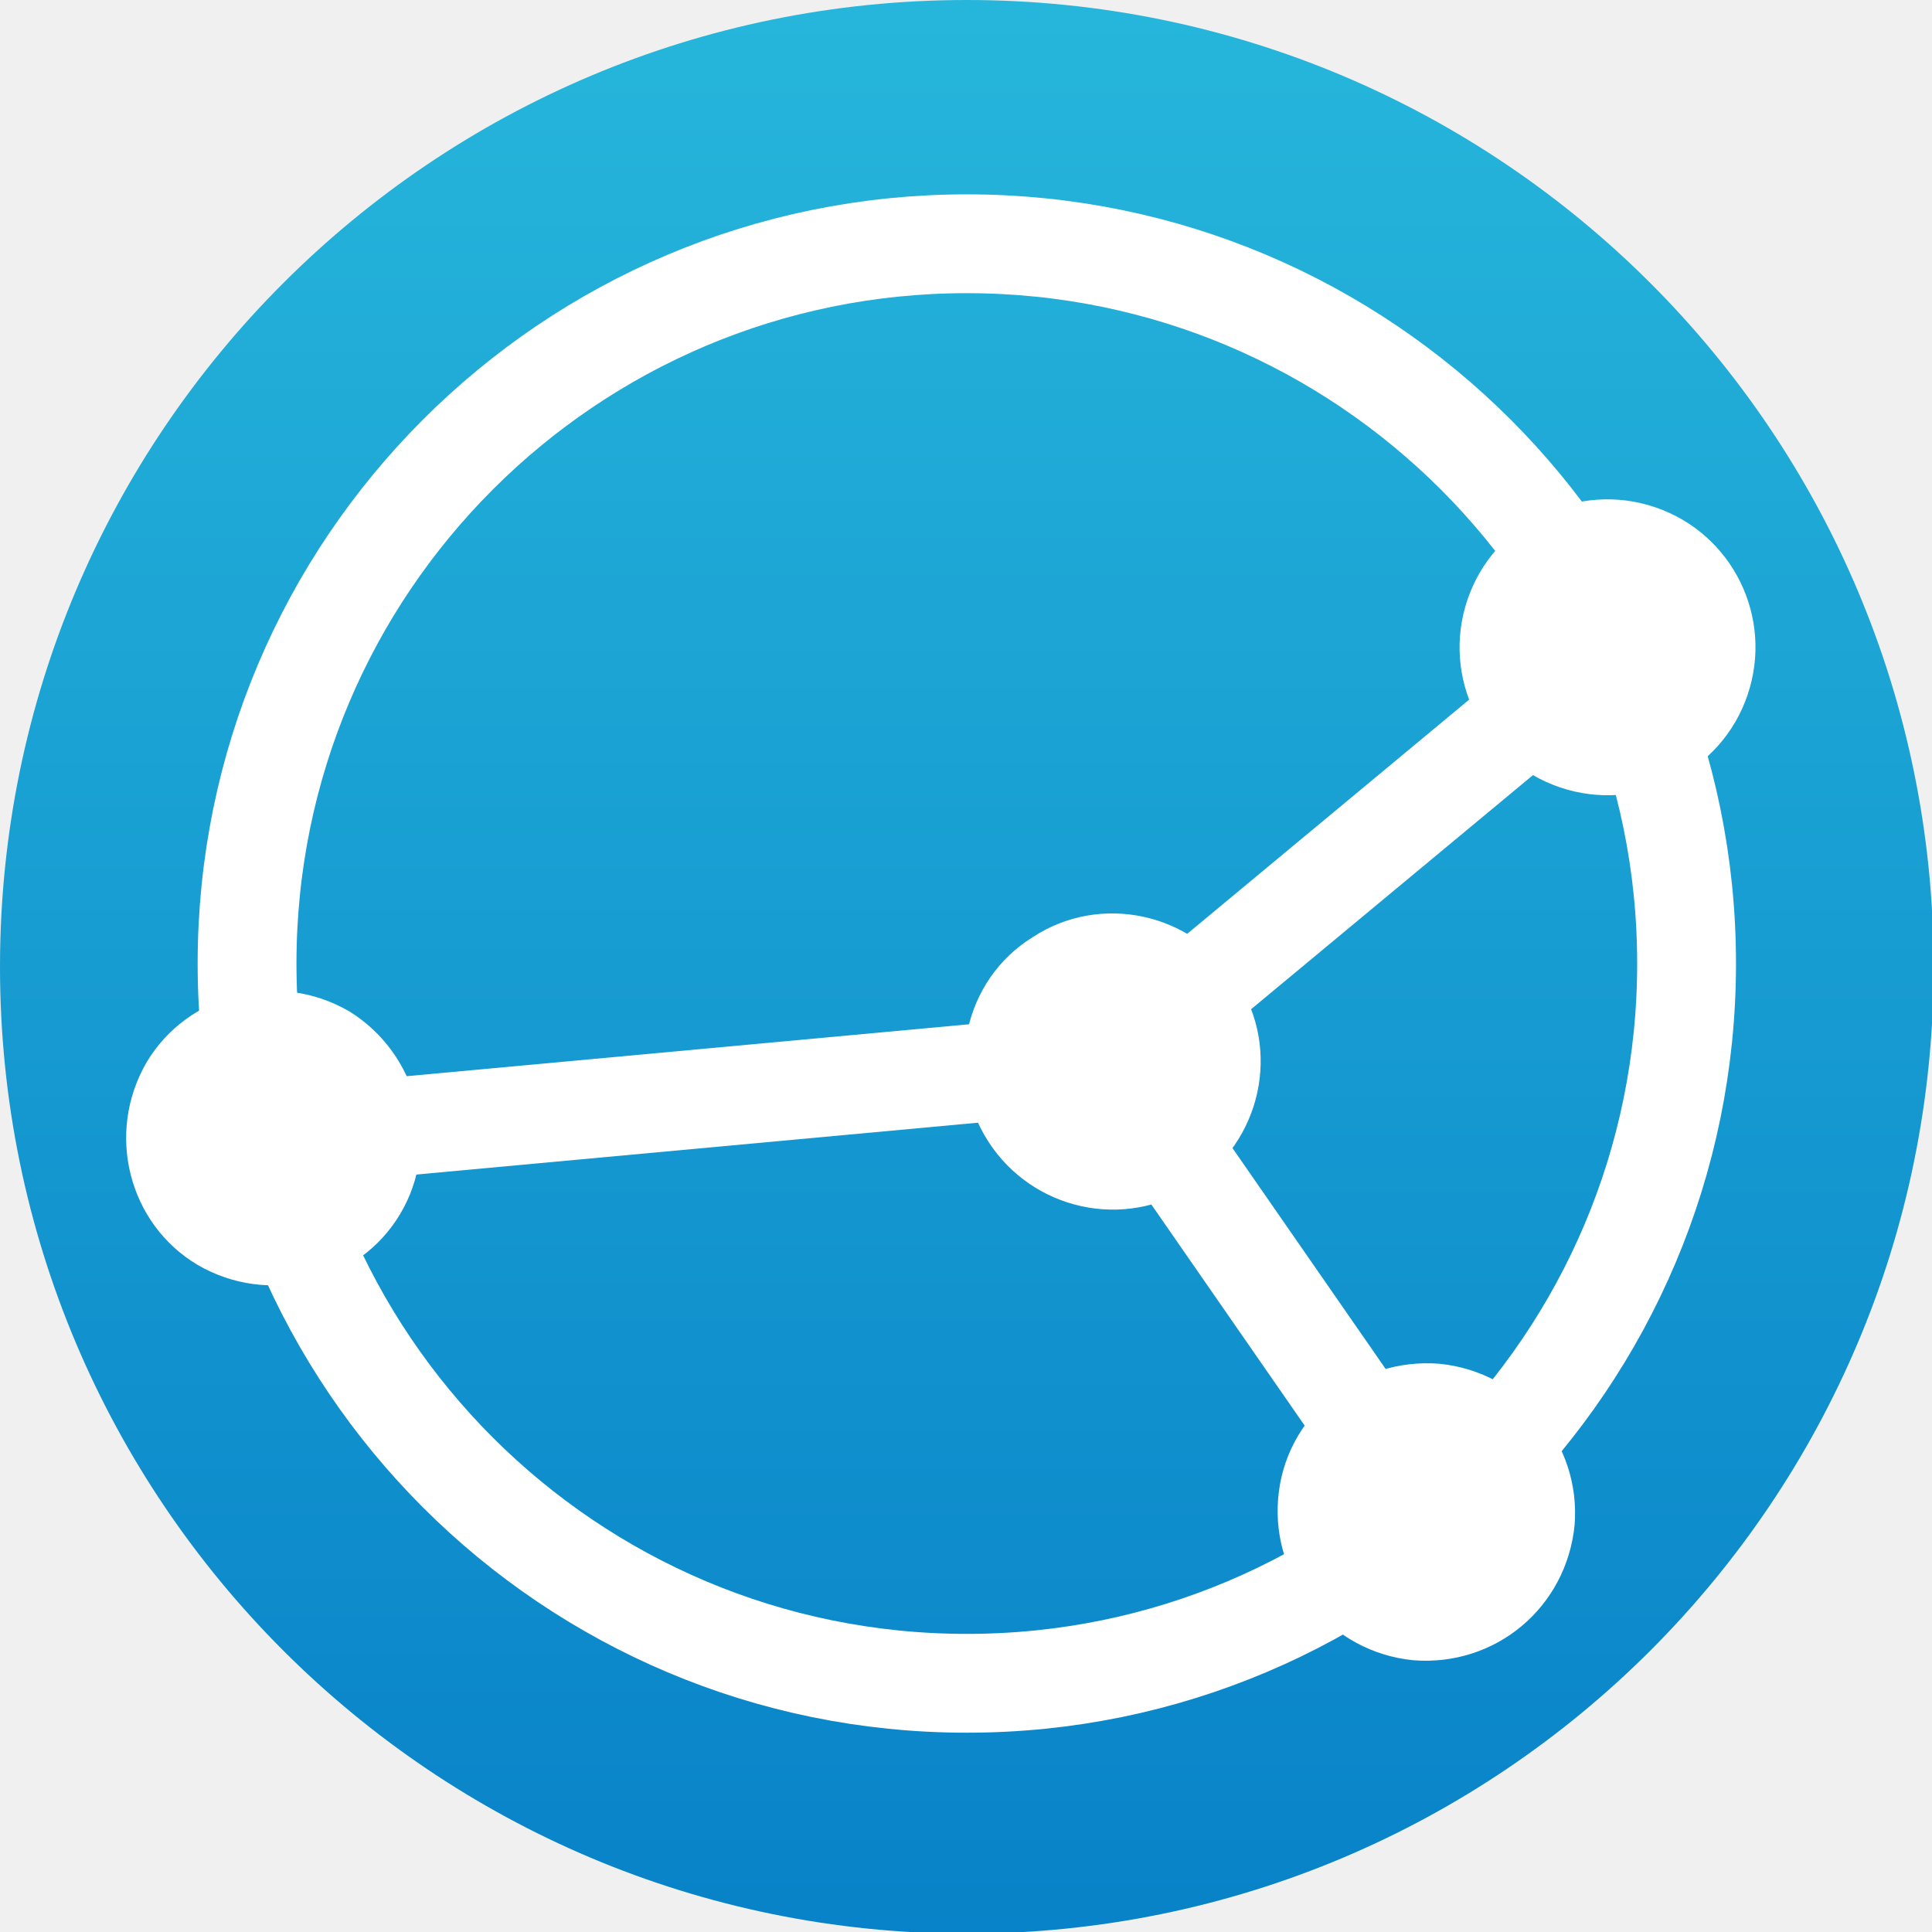
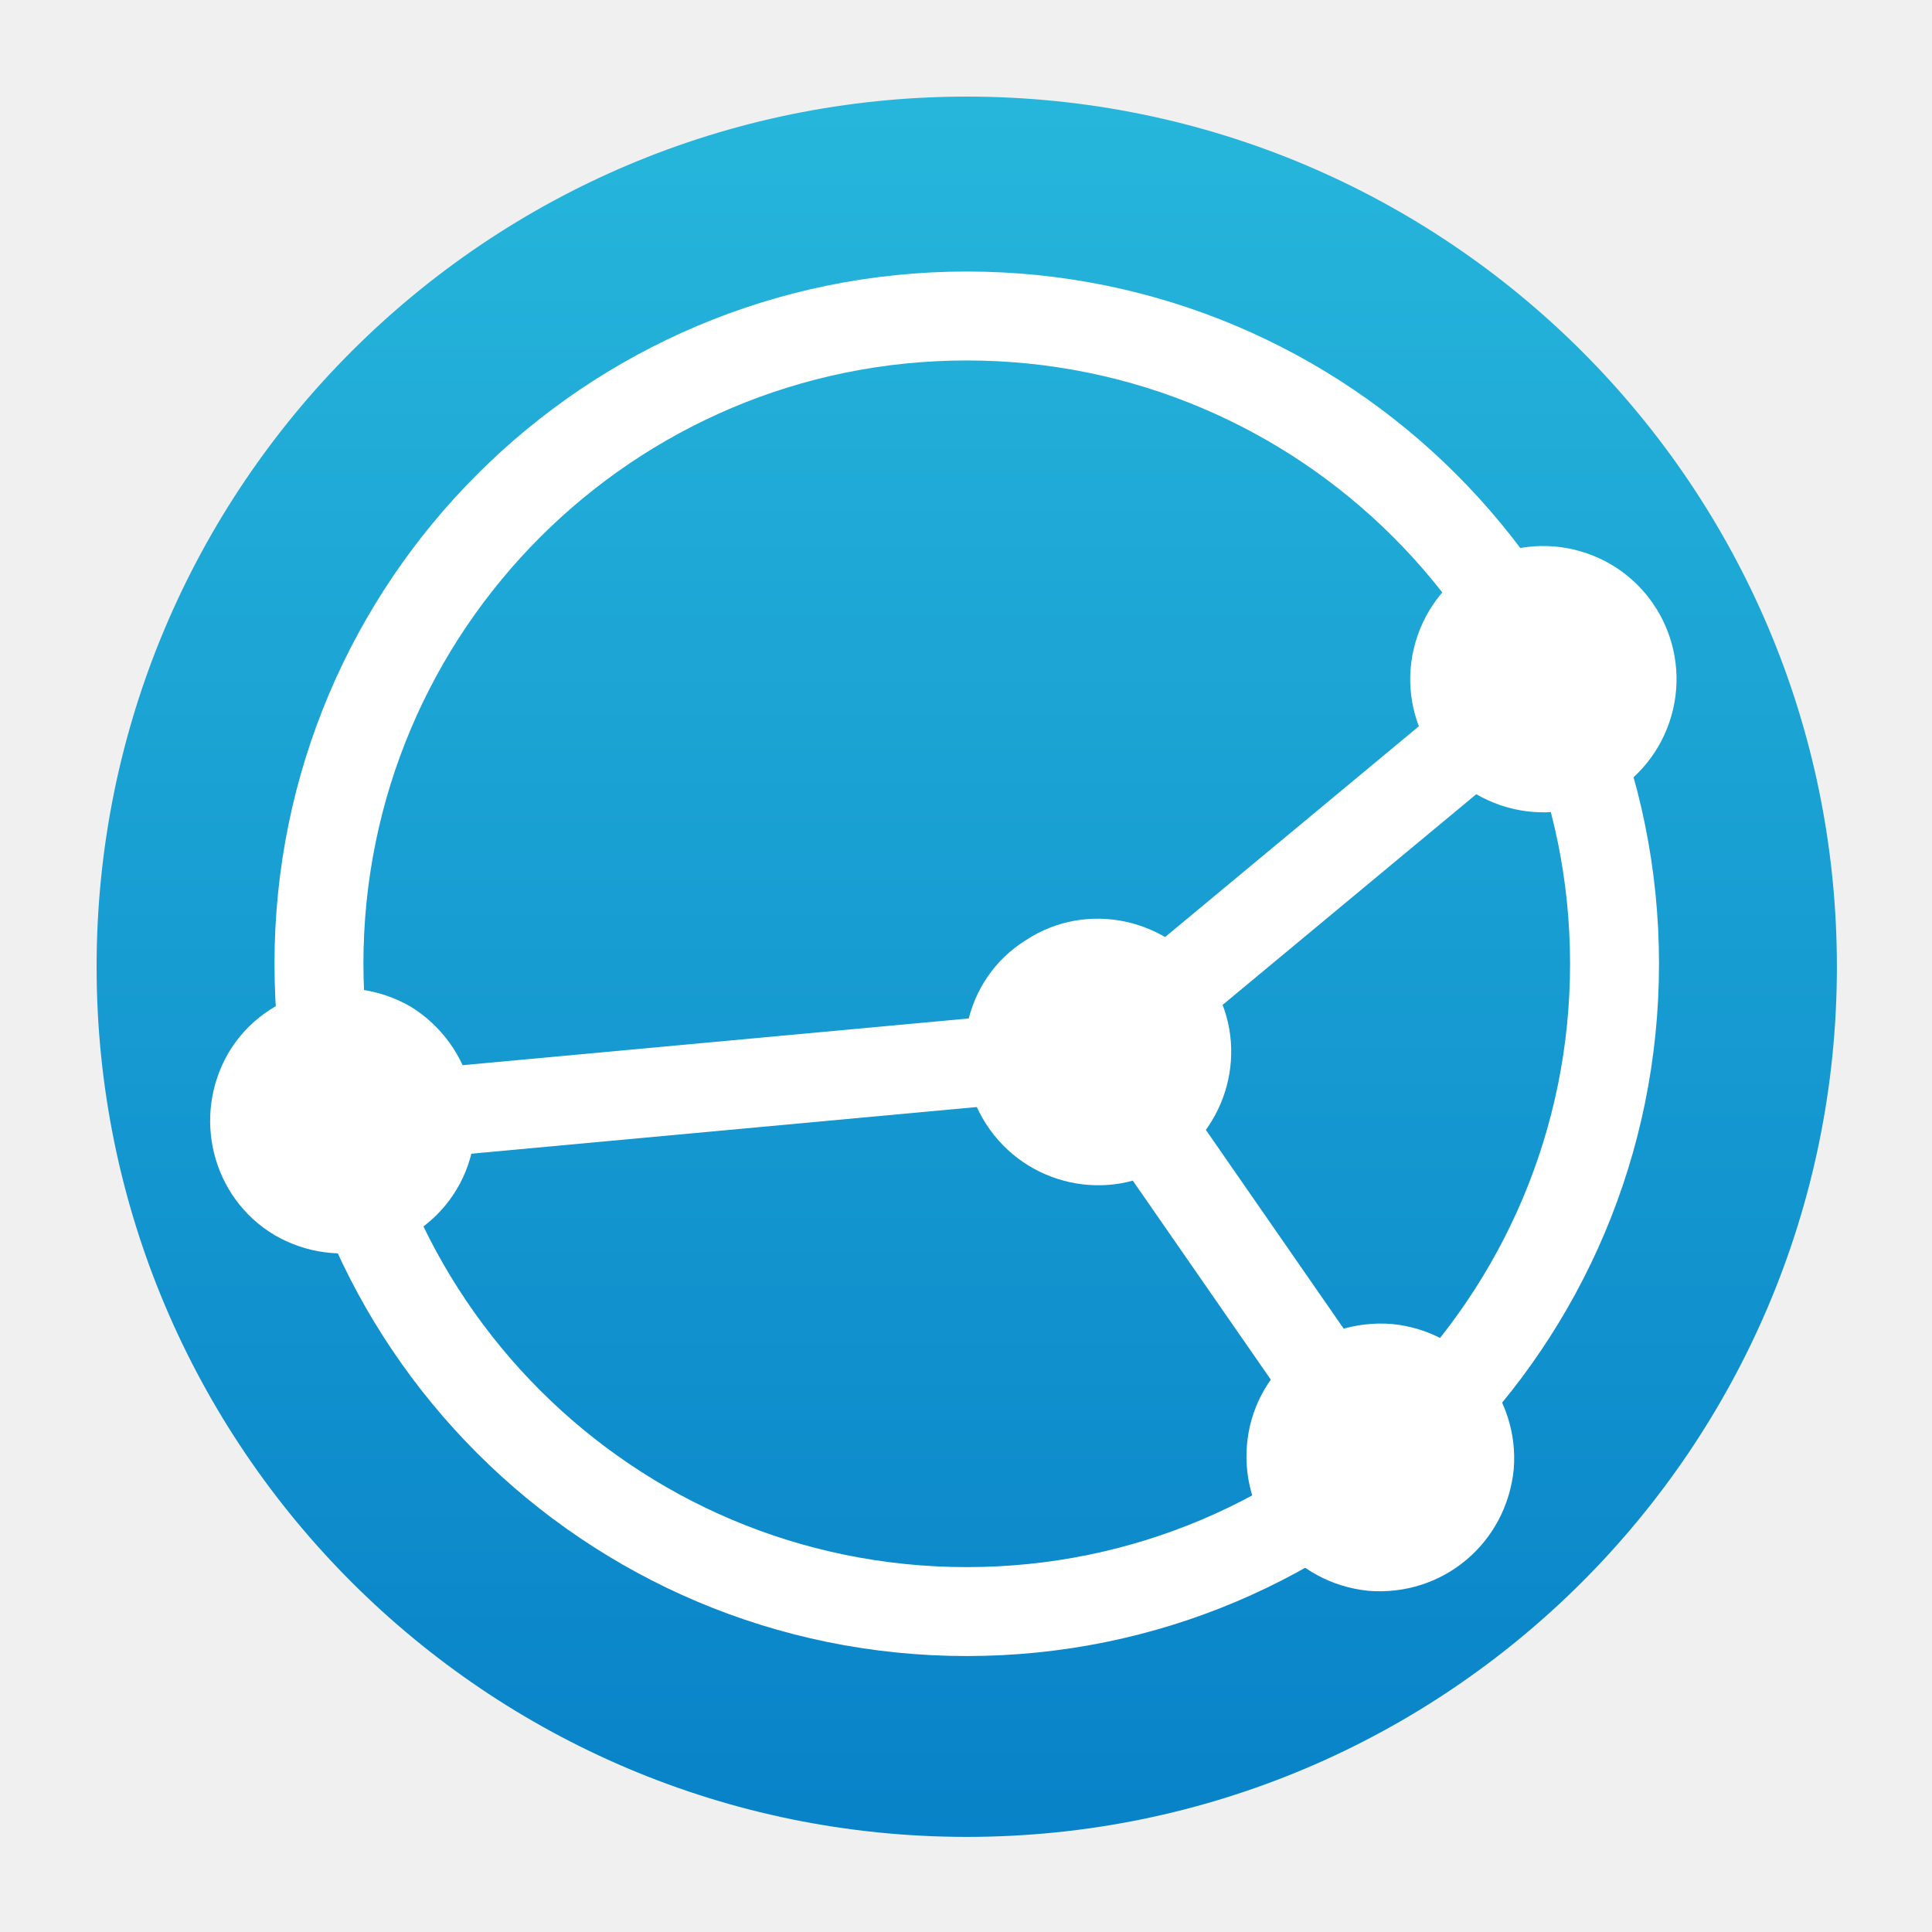
- <svg xmlns="http://www.w3.org/2000/svg" version="1.1" id="Layer_1" x="0px" y="0px" viewBox="0 0 117.3 117.3" enable-background="new 0 0 117.3 117.3" xml:space="preserve">
-   <g>
-     <linearGradient id="SVGID_1_" gradientUnits="userSpaceOnUse" x1="58.666" y1="117.332" x2="58.666" y2="0">
-       <stop offset="0" style="stop-color:#0882C8" />
-       <stop offset="1" style="stop-color:#26B6DB" />
-     </linearGradient>
-     <circle fill="url(#SVGID_1_)" cx="58.7" cy="58.7" r="58.7" />
-     <g>
-       <circle fill="none" stroke="#FFFFFF" stroke-width="6" stroke-miterlimit="10" cx="58.7" cy="58.5" r="43.7" />
-       <g>
-         <path fill="#FFFFFF" d="M94.7,47.8c4.7,1.6,9.8-0.9,11.4-5.6c1.6-4.7-0.9-9.8-5.6-11.4c-4.7-1.6-9.8,0.9-11.4,5.6     C87.5,41.1,90,46.2,94.7,47.8z" />
-         <line fill="none" stroke="#FFFFFF" stroke-width="6" stroke-miterlimit="10" x1="97.6" y1="39.4" x2="67.5" y2="64.4" />
-       </g>
-       <g>
-         <path fill="#FFFFFF" d="M77.6,91c-0.4,4.9,3.2,9.3,8.2,9.8c5,0.4,9.3-3.2,9.8-8.2c0.4-4.9-3.2-9.3-8.2-9.8     C82.4,82.4,78,86,77.6,91z" />
-         <line fill="none" stroke="#FFFFFF" stroke-width="6" stroke-miterlimit="10" x1="86.5" y1="91.8" x2="67.5" y2="64.4" />
-       </g>
-       <path fill="#FFFFFF" d="M60,69.3c2.7,4.2,8.3,5.4,12.4,2.7c4.2-2.7,5.4-8.3,2.7-12.4c-2.7-4.2-8.3-5.4-12.4-2.7    C58.5,59.5,57.3,65.1,60,69.3z" />
-       <g>
-         <path fill="#FFFFFF" d="M21.2,61.4c-4.3-2.5-9.8-1.1-12.3,3.1c-2.5,4.3-1.1,9.8,3.1,12.3c4.3,2.5,9.8,1.1,12.3-3.1     C26.8,69.5,25.4,64,21.2,61.4z" />
-         <line fill="none" stroke="#FFFFFF" stroke-width="6" stroke-miterlimit="10" x1="16.6" y1="69.1" x2="67.5" y2="64.4" />
-       </g>
-     </g>
-   </g>
+ <svg xmlns="http://www.w3.org/2000/svg" xml:space="preserve" x="0" y="0" viewBox="-6.517 -6.517 130.333 130.333">
+   <linearGradient id="a" x1="58.666" x2="58.666" y1="117.332" y2="0" gradientUnits="userSpaceOnUse">
+     <stop offset="0" style="stop-color:#0882c8" />
+     <stop offset="1" style="stop-color:#26b6db" />
+   </linearGradient>
+   <circle cx="58.7" cy="58.7" r="58.7" fill="url(#a)" />
+   <circle cx="58.7" cy="58.5" r="43.7" fill="none" stroke="#fff" stroke-miterlimit="10" stroke-width="6" />
+   <path fill="#fff" d="M94.7 47.8c4.7 1.6 9.8-.9 11.4-5.6s-.9-9.8-5.6-11.4-9.8.9-11.4 5.6.9 9.8 5.6 11.4" />
+   <path fill="none" stroke="#fff" stroke-miterlimit="10" stroke-width="6" d="m97.6 39.4-30.1 25" />
+   <path fill="#fff" d="M77.6 91c-.4 4.9 3.2 9.3 8.2 9.8 5 .4 9.3-3.2 9.8-8.2.4-4.9-3.2-9.3-8.2-9.8-5-.4-9.4 3.2-9.8 8.2" />
+   <path fill="none" stroke="#fff" stroke-miterlimit="10" stroke-width="6" d="m86.5 91.8-19-27.4" />
+   <path fill="#fff" d="M60 69.3c2.7 4.2 8.3 5.4 12.4 2.7 4.2-2.7 5.4-8.3 2.7-12.4-2.7-4.2-8.3-5.4-12.4-2.7-4.2 2.6-5.4 8.2-2.7 12.4m-38.8-7.9c-4.3-2.5-9.8-1.1-12.3 3.1-2.5 4.3-1.1 9.8 3.1 12.3 4.3 2.5 9.8 1.1 12.3-3.1s1.1-9.7-3.1-12.3" />
+   <path fill="none" stroke="#fff" stroke-miterlimit="10" stroke-width="6" d="m16.6 69.1 50.9-4.7" />
</svg>
